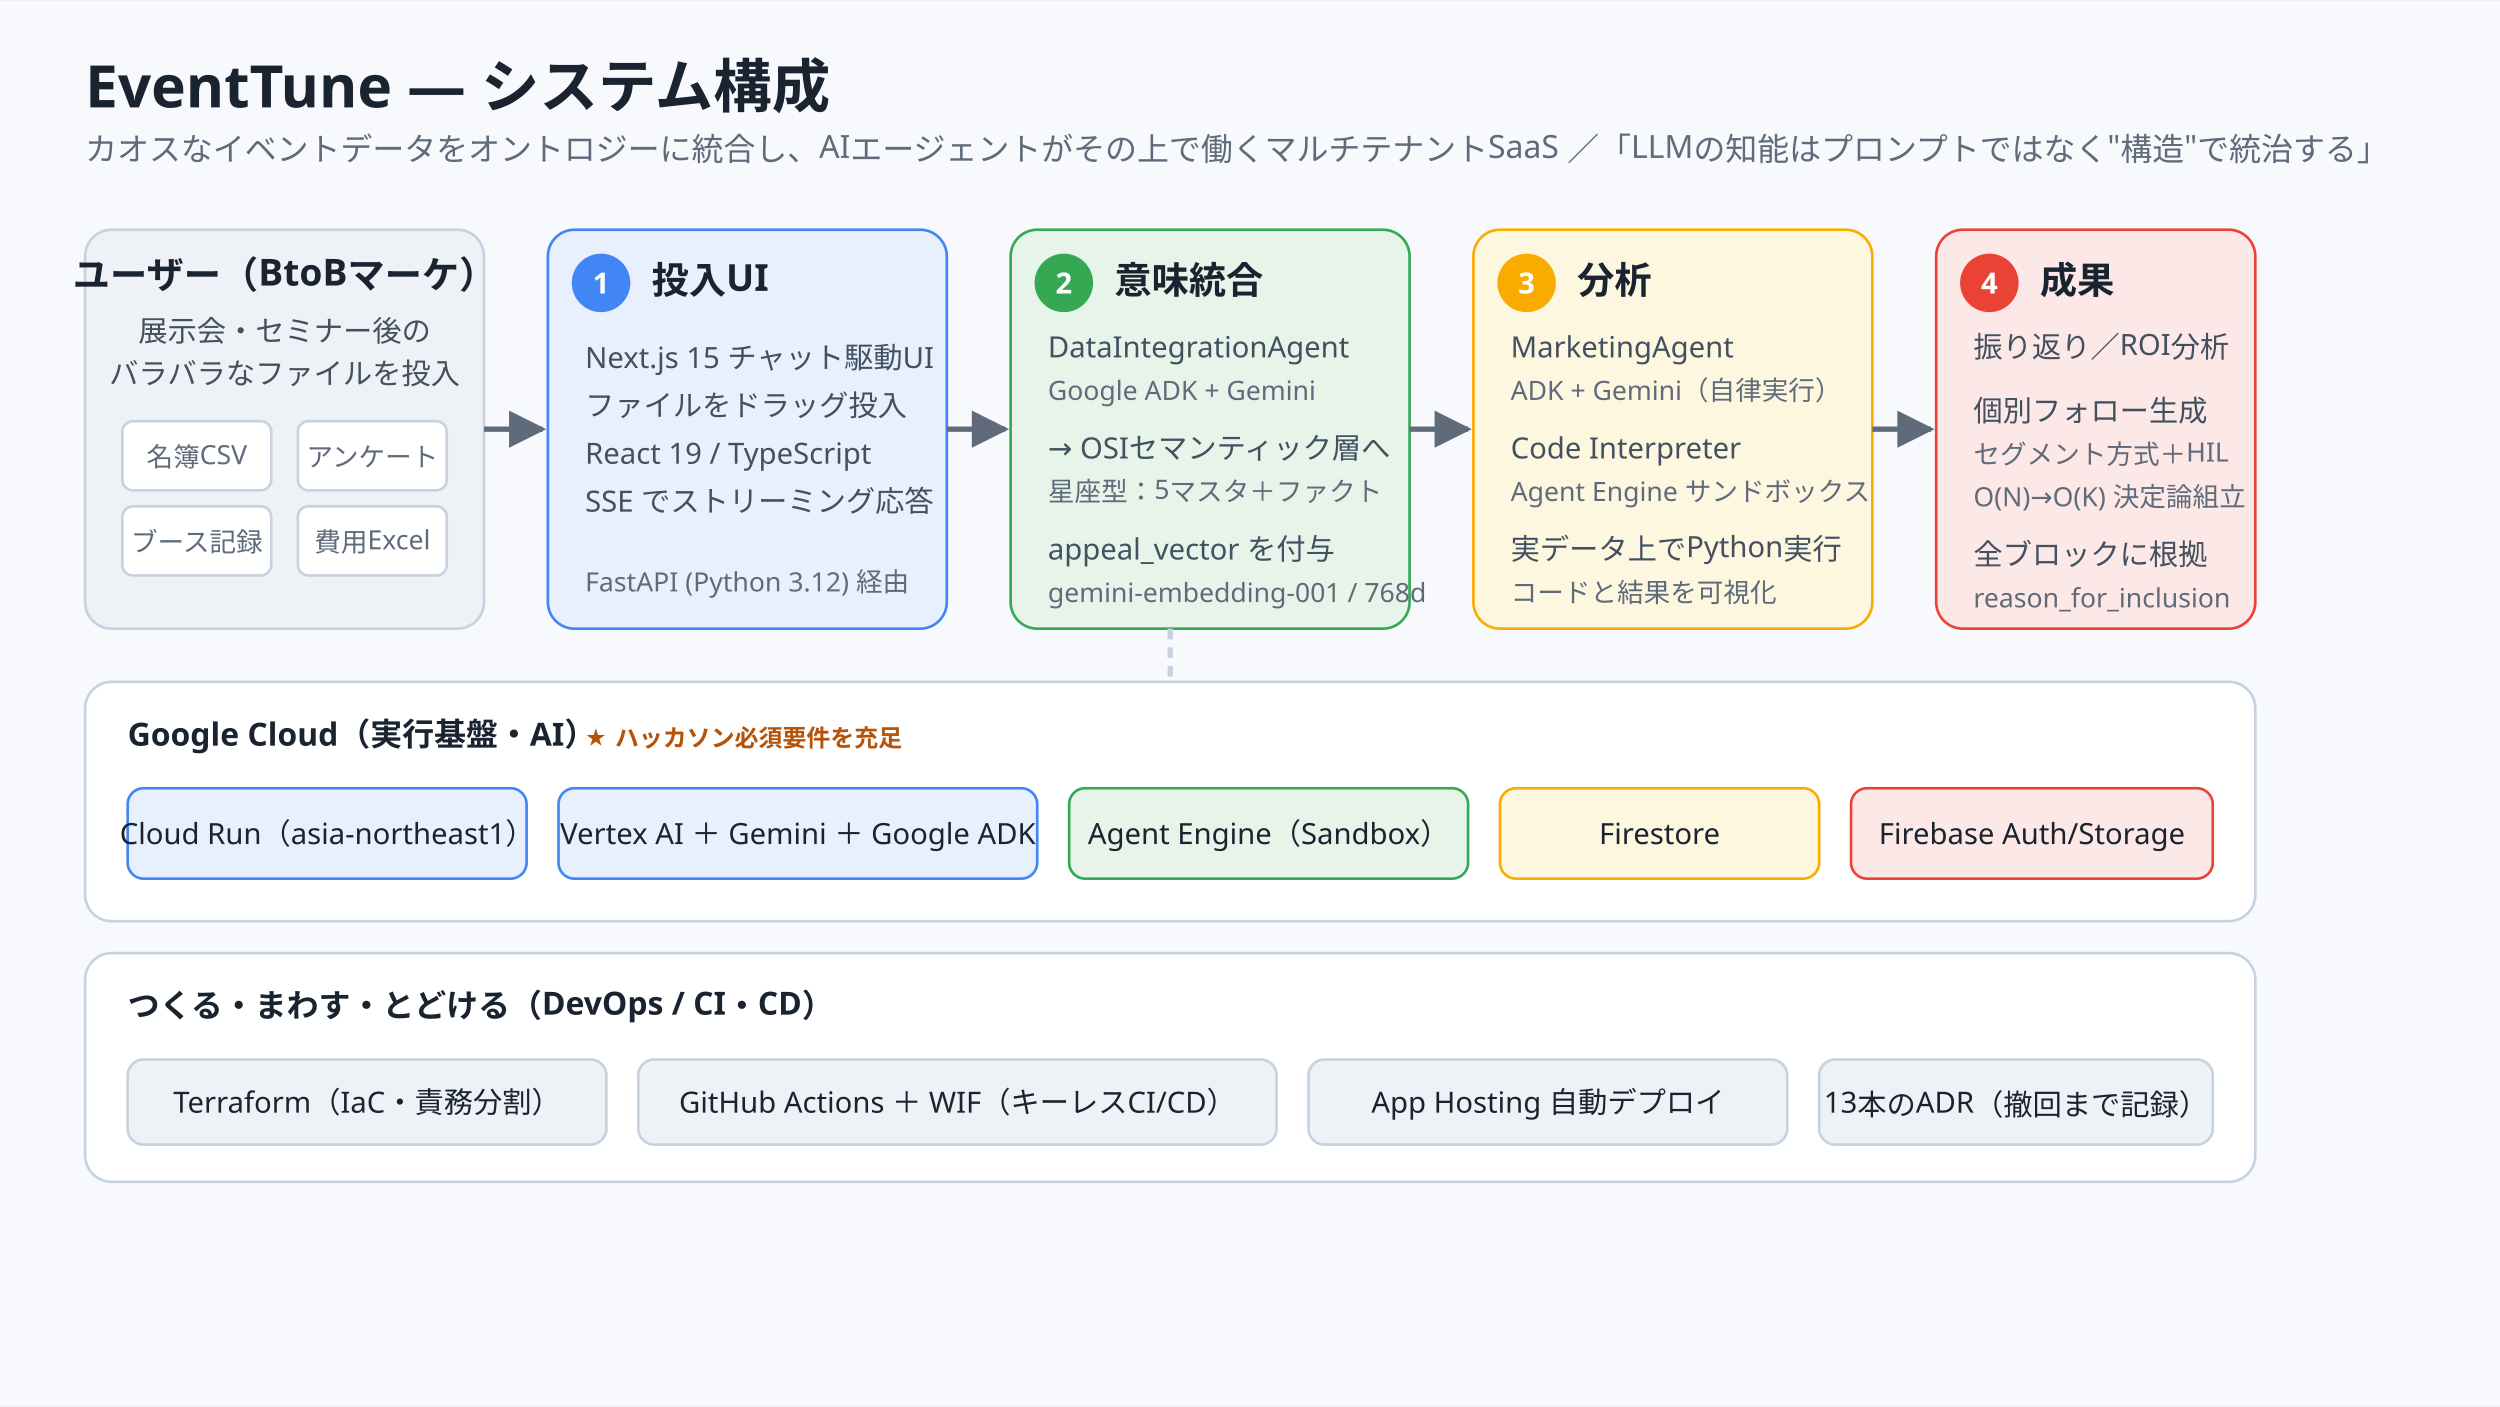
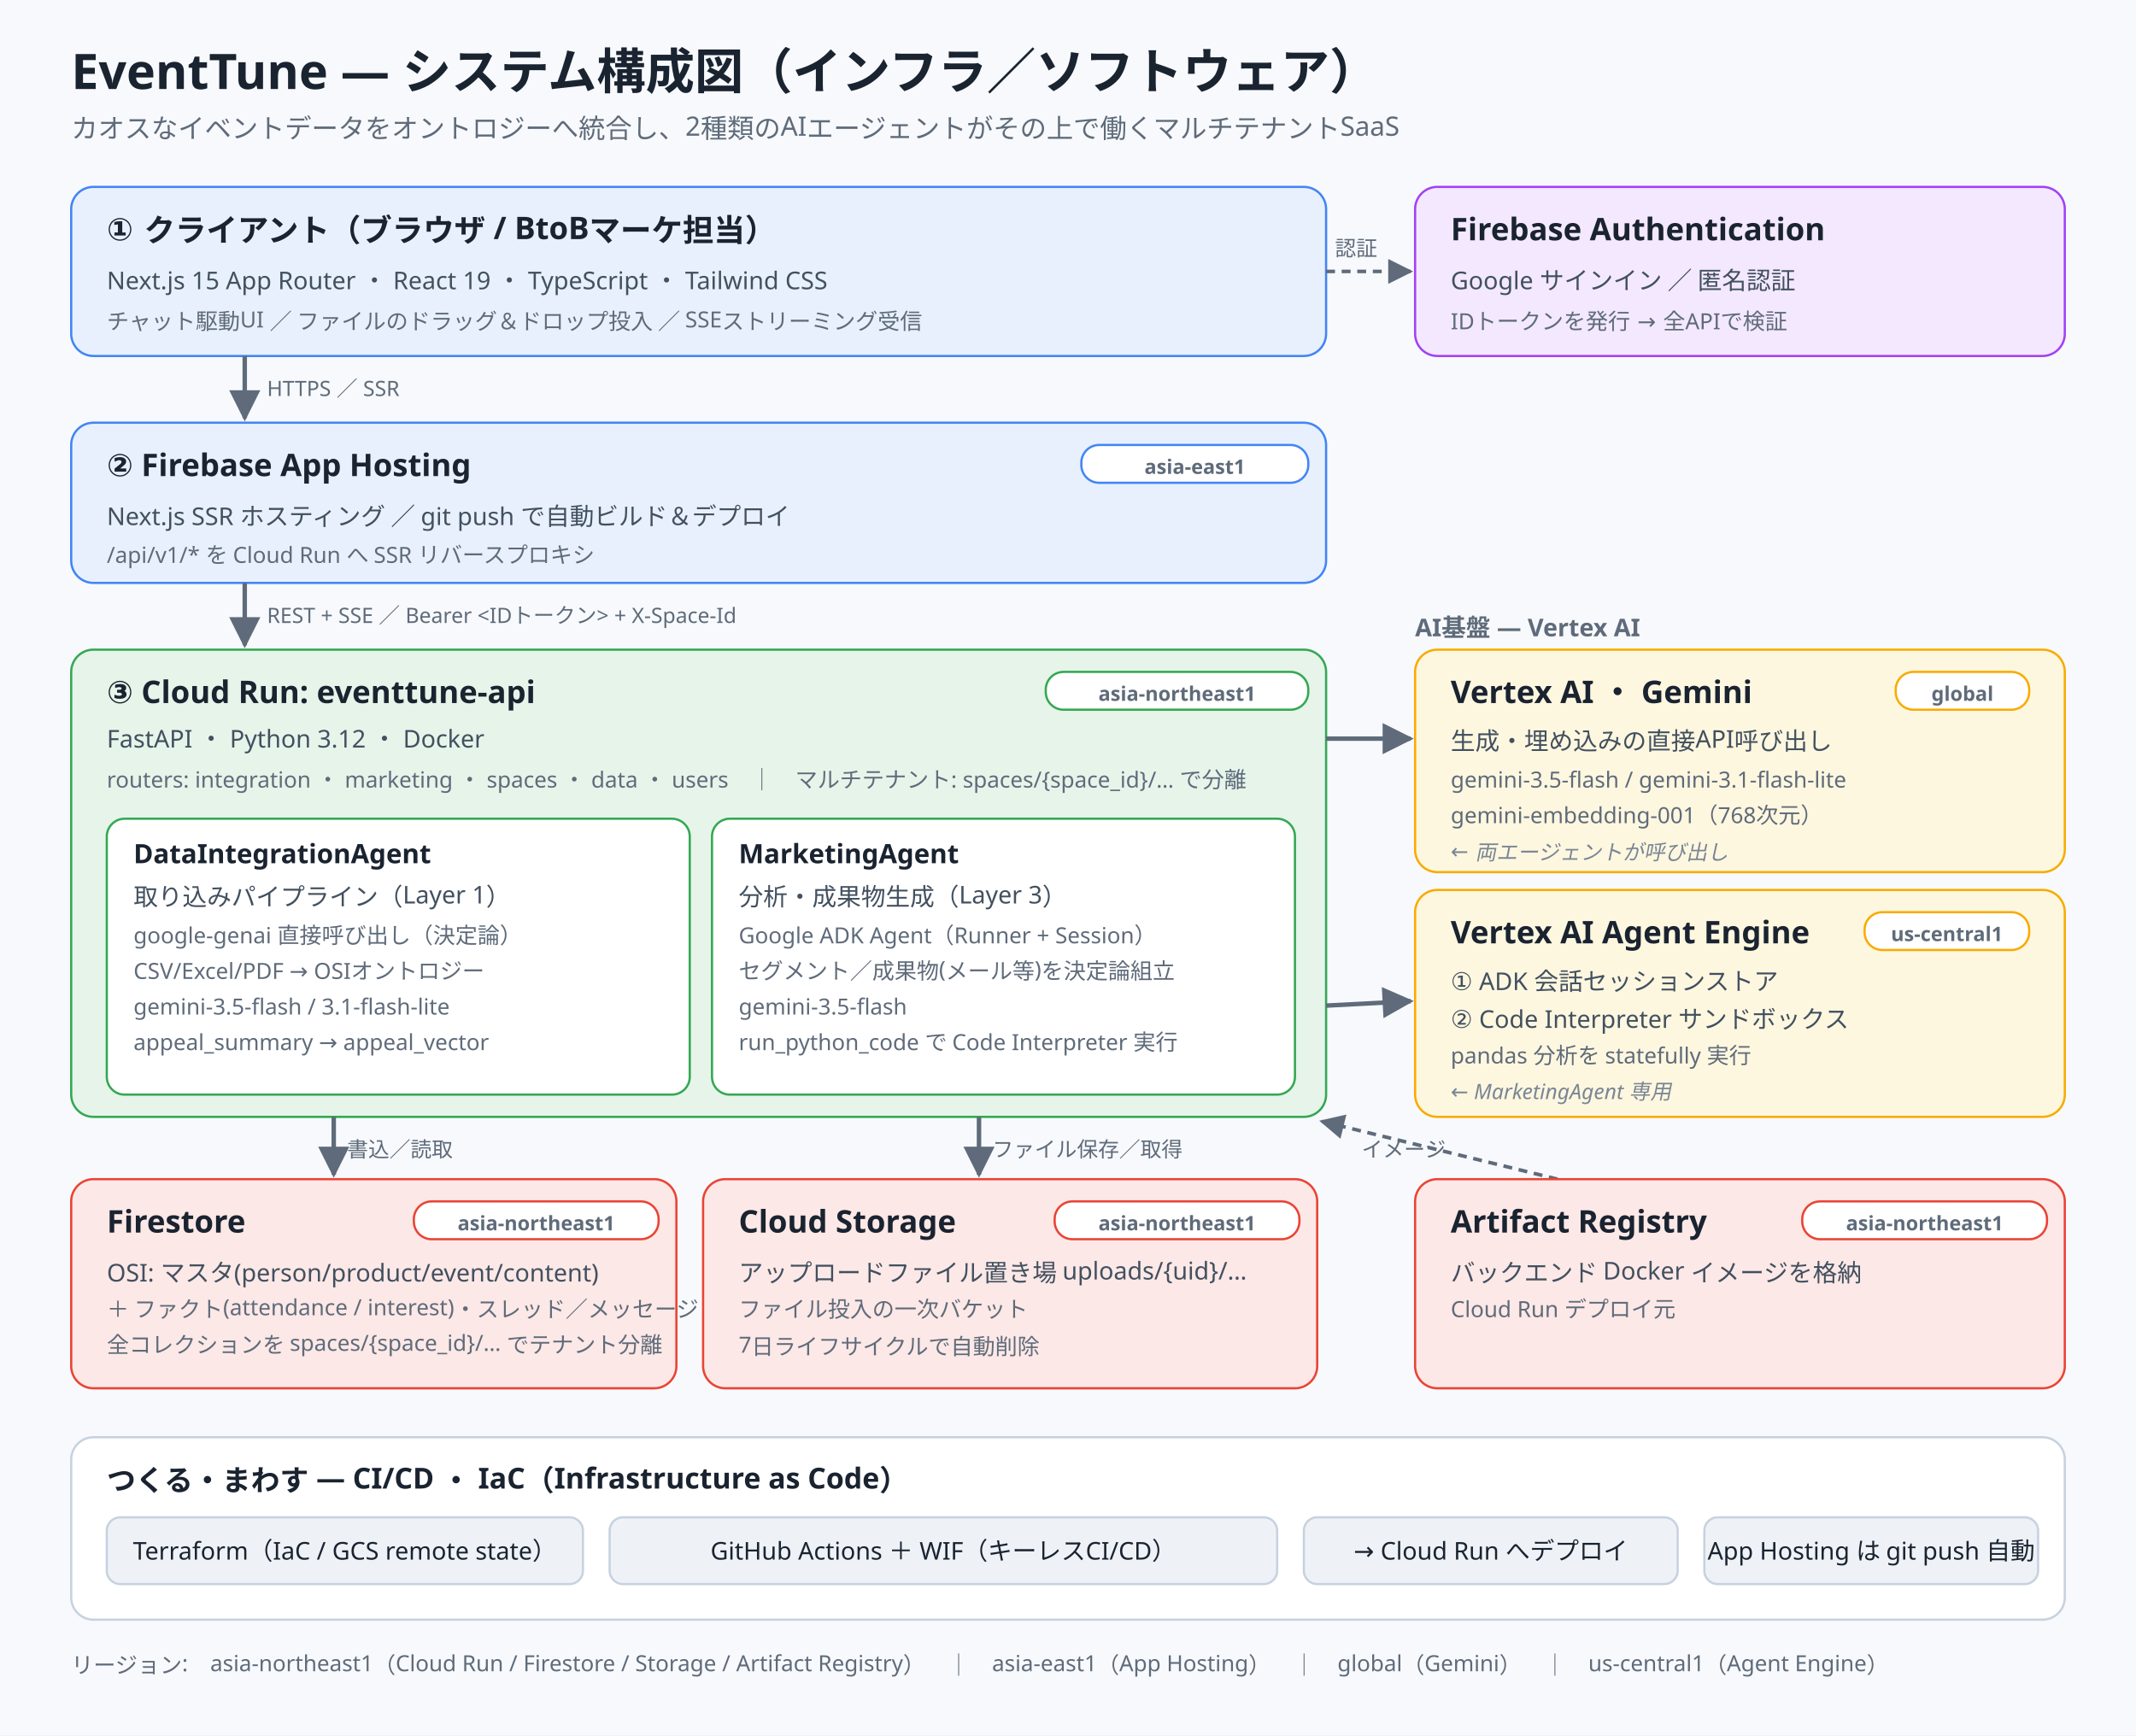
- <svg xmlns="http://www.w3.org/2000/svg" width="880" height="495" viewBox="0 0 940 528" font-family="'Hiragino Sans','Noto Sans JP','Yu Gothic',sans-serif">
+ <svg xmlns="http://www.w3.org/2000/svg" width="960" height="780" viewBox="0 0 960 780" font-family="'Hiragino Sans','Noto Sans JP','Yu Gothic',sans-serif">
  <defs>
    <marker id="arrow" viewBox="0 0 10 10" refX="9" refY="5" markerWidth="7" markerHeight="7" orient="auto-start-reverse">
      <path d="M0,0 L10,5 L0,10 z" fill="#5f6b7a" />
    </marker>
    <style>
      .title{font-size:22px;font-weight:700;fill:#1a2330}
      .subtitle{font-size:12px;fill:#5f6b7a}
-       .step{font-size:11px;font-weight:700;fill:#ffffff}
      .boxh{font-size:14px;font-weight:700;fill:#1a2330}
+       .agenth{font-size:12px;font-weight:700;fill:#1a2330}
      .boxt{font-size:11px;fill:#42505f}
      .tech{font-size:10px;fill:#5f6b7a}
-       .band{font-size:12px;font-weight:700;fill:#1a2330}
+       .caption{font-size:11px;font-weight:700;fill:#5f6b7a}
+       .band{font-size:13px;font-weight:700;fill:#1a2330}
      .chip{font-size:11px;fill:#1a2330}
-       .must{font-size:9px;font-weight:700;fill:#b45309}
+       .alabel{font-size:9.5px;fill:#5f6b7a}
+       .region{font-size:9px;font-weight:700;fill:#5f6b7a}
+       .note{font-size:9.5px;font-style:italic;fill:#7a8694}
    </style>
  </defs>
-   <rect width="940" height="528" fill="#f7f9fc" />
-   <text x="32" y="40" class="title">EventTune — システム構成</text>
-   <text x="32" y="60" class="subtitle">カオスなイベントデータをオントロジーに統合し、AIエージェントがその上で働くマルチテナントSaaS ／「LLMの知能はプロンプトではなく"構造"で統治する」</text>
+   <rect width="960" height="780" fill="#f7f9fc" />
+   <text x="32" y="40" class="title">EventTune — システム構成図（インフラ／ソフトウェア）</text>
+   <text x="32" y="62" class="subtitle">カオスなイベントデータをオントロジーへ統合し、2種類のAIエージェントがその上で働くマルチテナントSaaS</text>
  <g>
-     <rect x="32" y="86" width="150" height="150" rx="10" fill="#eef2f7" stroke="#c7d2e0" />
-     <text x="107" y="108" text-anchor="middle" class="boxh">ユーザー（BtoBマーケ）</text>
-     <text x="107" y="128" text-anchor="middle" class="boxt">展示会・セミナー後の</text>
-     <text x="107" y="144" text-anchor="middle" class="boxt">バラバラなファイルを投入</text>
-     <g>
-       <rect x="46" y="158" width="56" height="26" rx="4" fill="#ffffff" stroke="#c7d2e0" />
-       <text x="74" y="175" text-anchor="middle" class="tech">名簿CSV</text>
-       <rect x="112" y="158" width="56" height="26" rx="4" fill="#ffffff" stroke="#c7d2e0" />
-       <text x="140" y="175" text-anchor="middle" class="tech">アンケート</text>
-       <rect x="46" y="190" width="56" height="26" rx="4" fill="#ffffff" stroke="#c7d2e0" />
-       <text x="74" y="207" text-anchor="middle" class="tech">ブース記録</text>
-       <rect x="112" y="190" width="56" height="26" rx="4" fill="#ffffff" stroke="#c7d2e0" />
-       <text x="140" y="207" text-anchor="middle" class="tech">費用Excel</text>
-     </g>
+     <rect x="32" y="84" width="564" height="76" rx="10" fill="#e8f0fe" stroke="#4285f4" />
+     <text x="48" y="108" class="boxh">① クライアント（ブラウザ / BtoBマーケ担当）</text>
+     <text x="48" y="130" class="boxt">Next.js 15 App Router ・ React 19 ・ TypeScript ・ Tailwind CSS</text>
+     <text x="48" y="148" class="tech">チャット駆動UI ／ ファイルのドラッグ＆ドロップ投入 ／ SSEストリーミング受信</text>
  </g>
  <g>
-     <rect x="206" y="86" width="150" height="150" rx="10" fill="#e8f0fe" stroke="#4285f4" />
-     <circle cx="226" cy="106" r="11" fill="#4285f4" />
-     <text x="226" y="110" text-anchor="middle" class="step">1</text>
-     <text x="245" y="110" class="boxh">投入UI</text>
-     <text x="220" y="138" class="boxt">Next.js 15 チャット駆動UI</text>
-     <text x="220" y="156" class="boxt">ファイルをドラッグ投入</text>
-     <text x="220" y="174" class="boxt">React 19 / TypeScript</text>
-     <text x="220" y="192" class="boxt">SSE でストリーミング応答</text>
-     <text x="220" y="222" class="tech">FastAPI (Python 3.12) 経由</text>
+     <rect x="636" y="84" width="292" height="76" rx="10" fill="#f3e8fd" stroke="#a142f4" />
+     <text x="652" y="108" class="boxh">Firebase Authentication</text>
+     <text x="652" y="130" class="boxt">Google サインイン ／ 匿名認証</text>
+     <text x="652" y="148" class="tech">IDトークンを発行 → 全APIで検証</text>
+   </g>
+   <line x1="596" y1="122" x2="634" y2="122" stroke="#5f6b7a" stroke-width="1.6" stroke-dasharray="4 3" marker-end="url(#arrow)" />
+   <text x="600" y="115" class="alabel">認証</text>
+   <line x1="110" y1="160" x2="110" y2="188" stroke="#5f6b7a" stroke-width="2" marker-end="url(#arrow)" />
+   <text x="120" y="178" class="alabel">HTTPS ／ SSR</text>
+   <g>
+     <rect x="32" y="190" width="564" height="72" rx="10" fill="#e8f0fe" stroke="#4285f4" />
+     <text x="48" y="214" class="boxh">② Firebase App Hosting</text>
+     <rect x="486" y="200" width="102" height="17" rx="8" fill="#ffffff" stroke="#4285f4" />
+     <text x="537" y="213" text-anchor="middle" class="region">asia-east1</text>
+     <text x="48" y="236" class="boxt">Next.js SSR ホスティング ／ git push で自動ビルド＆デプロイ</text>
+     <text x="48" y="253" class="tech">/api/v1/* を Cloud Run へ SSR リバースプロキシ</text>
+   </g>
+   <line x1="110" y1="262" x2="110" y2="290" stroke="#5f6b7a" stroke-width="2" marker-end="url(#arrow)" />
+   <text x="120" y="280" class="alabel">REST + SSE ／ Bearer &lt;IDトークン&gt; + X-Space-Id</text>
+   <g>
+     <rect x="32" y="292" width="564" height="210" rx="10" fill="#e6f4ea" stroke="#34a853" />
+     <text x="48" y="316" class="boxh">③ Cloud Run: eventtune-api</text>
+     <rect x="470" y="302" width="118" height="17" rx="8" fill="#ffffff" stroke="#34a853" />
+     <text x="529" y="315" text-anchor="middle" class="region">asia-northeast1</text>
+     <text x="48" y="336" class="boxt">FastAPI ・ Python 3.12 ・ Docker</text>
+     <text x="48" y="354" class="tech">routers: integration ・ marketing ・ spaces ・ data ・ users　｜　マルチテナント: spaces/{space_id}/… で分離</text>
+     <rect x="48" y="368" width="262" height="124" rx="8" fill="#ffffff" stroke="#34a853" />
+     <text x="60" y="388" class="agenth">DataIntegrationAgent</text>
+     <text x="60" y="407" class="boxt">取り込みパイプライン（Layer 1）</text>
+     <text x="60" y="424" class="tech">google-genai 直接呼び出し（決定論）</text>
+     <text x="60" y="440" class="tech">CSV/Excel/PDF → OSIオントロジー</text>
+     <text x="60" y="456" class="tech">gemini-3.5-flash / 3.1-flash-lite</text>
+     <text x="60" y="472" class="tech">appeal_summary → appeal_vector</text>
+     <rect x="320" y="368" width="262" height="124" rx="8" fill="#ffffff" stroke="#34a853" />
+     <text x="332" y="388" class="agenth">MarketingAgent</text>
+     <text x="332" y="407" class="boxt">分析・成果物生成（Layer 3）</text>
+     <text x="332" y="424" class="tech">Google ADK Agent（Runner + Session）</text>
+     <text x="332" y="440" class="tech">セグメント／成果物(メール等)を決定論組立</text>
+     <text x="332" y="456" class="tech">gemini-3.5-flash</text>
+     <text x="332" y="472" class="tech">run_python_code で Code Interpreter 実行</text>
+   </g>
+   <text x="636" y="286" class="caption">AI基盤 — Vertex AI</text>
+   <g>
+     <rect x="636" y="292" width="292" height="100" rx="10" fill="#fef7e0" stroke="#f9ab00" />
+     <text x="652" y="316" class="boxh">Vertex AI ・ Gemini</text>
+     <rect x="852" y="302" width="60" height="17" rx="8" fill="#ffffff" stroke="#f9ab00" />
+     <text x="882" y="315" text-anchor="middle" class="region">global</text>
+     <text x="652" y="337" class="boxt">生成・埋め込みの直接API呼び出し</text>
+     <text x="652" y="354" class="tech">gemini-3.5-flash / gemini-3.1-flash-lite</text>
+     <text x="652" y="370" class="tech">gemini-embedding-001（768次元）</text>
+     <text x="652" y="386" class="note">← 両エージェントが呼び出し</text>
  </g>
  <g>
-     <rect x="380" y="86" width="150" height="150" rx="10" fill="#e6f4ea" stroke="#34a853" />
-     <circle cx="400" cy="106" r="11" fill="#34a853" />
-     <text x="400" y="110" text-anchor="middle" class="step">2</text>
-     <text x="419" y="110" class="boxh">意味統合</text>
-     <text x="394" y="134" class="boxt">DataIntegrationAgent</text>
-     <text x="394" y="150" class="tech">Google ADK + Gemini</text>
-     <text x="394" y="172" class="boxt">→ OSIセマンティック層へ</text>
-     <text x="394" y="188" class="tech">星座型：5マスタ＋ファクト</text>
-     <text x="394" y="210" class="boxt">appeal_vector を付与</text>
-     <text x="394" y="226" class="tech">gemini-embedding-001 / 768d</text>
+     <rect x="636" y="400" width="292" height="102" rx="10" fill="#fef7e0" stroke="#f9ab00" />
+     <text x="652" y="424" class="boxh">Vertex AI Agent Engine</text>
+     <rect x="838" y="410" width="74" height="17" rx="8" fill="#ffffff" stroke="#f9ab00" />
+     <text x="875" y="423" text-anchor="middle" class="region">us-central1</text>
+     <text x="652" y="445" class="boxt">① ADK 会話セッションストア</text>
+     <text x="652" y="462" class="boxt">② Code Interpreter サンドボックス</text>
+     <text x="652" y="478" class="tech">pandas 分析を statefully 実行</text>
+     <text x="652" y="494" class="note">← MarketingAgent 専用</text>
+   </g>
+   <line x1="596" y1="332" x2="634" y2="332" stroke="#5f6b7a" stroke-width="2" marker-end="url(#arrow)" />
+   <line x1="596" y1="452" x2="634" y2="450" stroke="#5f6b7a" stroke-width="2" marker-end="url(#arrow)" />
+   <line x1="150" y1="502" x2="150" y2="528" stroke="#5f6b7a" stroke-width="2" marker-end="url(#arrow)" />
+   <text x="156" y="520" class="alabel">書込／読取</text>
+   <line x1="440" y1="502" x2="440" y2="528" stroke="#5f6b7a" stroke-width="2" marker-end="url(#arrow)" />
+   <text x="446" y="520" class="alabel">ファイル保存／取得</text>
+   <line x1="700" y1="530" x2="594" y2="504" stroke="#5f6b7a" stroke-width="1.6" stroke-dasharray="4 3" marker-end="url(#arrow)" />
+   <text x="612" y="520" class="alabel">イメージ</text>
+   <g>
+     <rect x="32" y="530" width="272" height="94" rx="10" fill="#fce8e6" stroke="#ea4335" />
+     <text x="48" y="554" class="boxh">Firestore</text>
+     <rect x="186" y="540" width="110" height="17" rx="8" fill="#ffffff" stroke="#ea4335" />
+     <text x="241" y="553" text-anchor="middle" class="region">asia-northeast1</text>
+     <text x="48" y="576" class="boxt">OSI: マスタ(person/product/event/content)</text>
+     <text x="48" y="592" class="tech">＋ ファクト(attendance / interest)・スレッド／メッセージ</text>
+     <text x="48" y="608" class="tech">全コレクションを spaces/{space_id}/… でテナント分離</text>
  </g>
  <g>
-     <rect x="554" y="86" width="150" height="150" rx="10" fill="#fef7e0" stroke="#f9ab00" />
-     <circle cx="574" cy="106" r="11" fill="#f9ab00" />
-     <text x="574" y="110" text-anchor="middle" class="step">3</text>
-     <text x="593" y="110" class="boxh">分析</text>
-     <text x="568" y="134" class="boxt">MarketingAgent</text>
-     <text x="568" y="150" class="tech">ADK + Gemini（自律実行）</text>
-     <text x="568" y="172" class="boxt">Code Interpreter</text>
-     <text x="568" y="188" class="tech">Agent Engine サンドボックス</text>
-     <text x="568" y="210" class="boxt">実データ上でPython実行</text>
-     <text x="568" y="226" class="tech">コードと結果を可視化</text>
+     <rect x="316" y="530" width="276" height="94" rx="10" fill="#fce8e6" stroke="#ea4335" />
+     <text x="332" y="554" class="boxh">Cloud Storage</text>
+     <rect x="474" y="540" width="110" height="17" rx="8" fill="#ffffff" stroke="#ea4335" />
+     <text x="529" y="553" text-anchor="middle" class="region">asia-northeast1</text>
+     <text x="332" y="576" class="boxt">アップロードファイル置き場 uploads/{uid}/…</text>
+     <text x="332" y="592" class="tech">ファイル投入の一次バケット</text>
+     <text x="332" y="608" class="tech">7日ライフサイクルで自動削除</text>
  </g>
  <g>
-     <rect x="728" y="86" width="120" height="150" rx="10" fill="#fce8e6" stroke="#ea4335" />
-     <circle cx="748" cy="106" r="11" fill="#ea4335" />
-     <text x="748" y="110" text-anchor="middle" class="step">4</text>
-     <text x="767" y="110" class="boxh">成果</text>
-     <text x="742" y="134" class="boxt">振り返り／ROI分析</text>
-     <text x="742" y="158" class="boxt">個別フォロー生成</text>
-     <text x="742" y="174" class="tech">セグメント方式＋HIL</text>
-     <text x="742" y="190" class="tech">O(N)→O(K) 決定論組立</text>
-     <text x="742" y="212" class="boxt">全ブロックに根拠</text>
-     <text x="742" y="228" class="tech">reason_for_inclusion</text>
+     <rect x="636" y="530" width="292" height="94" rx="10" fill="#fce8e6" stroke="#ea4335" />
+     <text x="652" y="554" class="boxh">Artifact Registry</text>
+     <rect x="810" y="540" width="110" height="17" rx="8" fill="#ffffff" stroke="#ea4335" />
+     <text x="865" y="553" text-anchor="middle" class="region">asia-northeast1</text>
+     <text x="652" y="576" class="boxt">バックエンド Docker イメージを格納</text>
+     <text x="652" y="592" class="tech">Cloud Run デプロイ元</text>
  </g>
-   <line x1="182" y1="161" x2="204" y2="161" stroke="#5f6b7a" stroke-width="2" marker-end="url(#arrow)" />
-   <line x1="356" y1="161" x2="378" y2="161" stroke="#5f6b7a" stroke-width="2" marker-end="url(#arrow)" />
-   <line x1="530" y1="161" x2="552" y2="161" stroke="#5f6b7a" stroke-width="2" marker-end="url(#arrow)" />
-   <line x1="704" y1="161" x2="726" y2="161" stroke="#5f6b7a" stroke-width="2" marker-end="url(#arrow)" />
-   <rect x="32" y="256" width="816" height="90" rx="10" fill="#ffffff" stroke="#c7d2e0" />
-   <text x="48" y="280" class="band">Google Cloud（実行基盤・AI）</text>
-   <text x="220" y="280" class="must">★ ハッカソン必須要件を充足</text>
  <g>
-     <rect x="48" y="296" width="150" height="34" rx="6" fill="#e8f0fe" stroke="#4285f4" />
-     <text x="123" y="317" text-anchor="middle" class="chip">Cloud Run（asia-northeast1）</text>
-     <rect x="210" y="296" width="180" height="34" rx="6" fill="#e8f0fe" stroke="#4285f4" />
-     <text x="300" y="317" text-anchor="middle" class="chip">Vertex AI ＋ Gemini ＋ Google ADK</text>
-     <rect x="402" y="296" width="150" height="34" rx="6" fill="#e6f4ea" stroke="#34a853" />
-     <text x="477" y="317" text-anchor="middle" class="chip">Agent Engine（Sandbox）</text>
-     <rect x="564" y="296" width="120" height="34" rx="6" fill="#fef7e0" stroke="#f9ab00" />
-     <text x="624" y="317" text-anchor="middle" class="chip">Firestore</text>
-     <rect x="696" y="296" width="136" height="34" rx="6" fill="#fce8e6" stroke="#ea4335" />
-     <text x="764" y="317" text-anchor="middle" class="chip">Firebase Auth/Storage</text>
+     <rect x="32" y="646" width="896" height="82" rx="10" fill="#ffffff" stroke="#c7d2e0" />
+     <text x="48" y="670" class="band">つくる・まわす — CI/CD ・ IaC（Infrastructure as Code）</text>
+     <rect x="48" y="682" width="214" height="30" rx="6" fill="#eef2f7" stroke="#c7d2e0" />
+     <text x="155" y="701" text-anchor="middle" class="chip">Terraform（IaC / GCS remote state）</text>
+     <rect x="274" y="682" width="300" height="30" rx="6" fill="#eef2f7" stroke="#c7d2e0" />
+     <text x="424" y="701" text-anchor="middle" class="chip">GitHub Actions ＋ WIF（キーレスCI/CD）</text>
+     <rect x="586" y="682" width="168" height="30" rx="6" fill="#eef2f7" stroke="#c7d2e0" />
+     <text x="670" y="701" text-anchor="middle" class="chip">→ Cloud Run へデプロイ</text>
+     <rect x="766" y="682" width="150" height="30" rx="6" fill="#eef2f7" stroke="#c7d2e0" />
+     <text x="841" y="701" text-anchor="middle" class="chip">App Hosting は git push 自動</text>
  </g>
-   <rect x="32" y="358" width="816" height="86" rx="10" fill="#ffffff" stroke="#c7d2e0" />
-   <text x="48" y="382" class="band">つくる・まわす・とどける（DevOps / CI・CD）</text>
-   <g>
-     <rect x="48" y="398" width="180" height="32" rx="6" fill="#eef2f7" stroke="#c7d2e0" />
-     <text x="138" y="418" text-anchor="middle" class="chip">Terraform（IaC・責務分割）</text>
-     <rect x="240" y="398" width="240" height="32" rx="6" fill="#eef2f7" stroke="#c7d2e0" />
-     <text x="360" y="418" text-anchor="middle" class="chip">GitHub Actions ＋ WIF（キーレスCI/CD）</text>
-     <rect x="492" y="398" width="180" height="32" rx="6" fill="#eef2f7" stroke="#c7d2e0" />
-     <text x="582" y="418" text-anchor="middle" class="chip">App Hosting 自動デプロイ</text>
-     <rect x="684" y="398" width="148" height="32" rx="6" fill="#eef2f7" stroke="#c7d2e0" />
-     <text x="758" y="418" text-anchor="middle" class="chip">13本のADR（撤回まで記録）</text>
-   </g>
-   <line x1="440" y1="236" x2="440" y2="255" stroke="#c7d2e0" stroke-width="2" stroke-dasharray="4 3" />
+   <text x="32" y="752" class="tech">リージョン:　asia-northeast1（Cloud Run / Firestore / Storage / Artifact Registry）　｜　asia-east1（App Hosting）　｜　global（Gemini）　｜　us-central1（Agent Engine）</text>
</svg>
